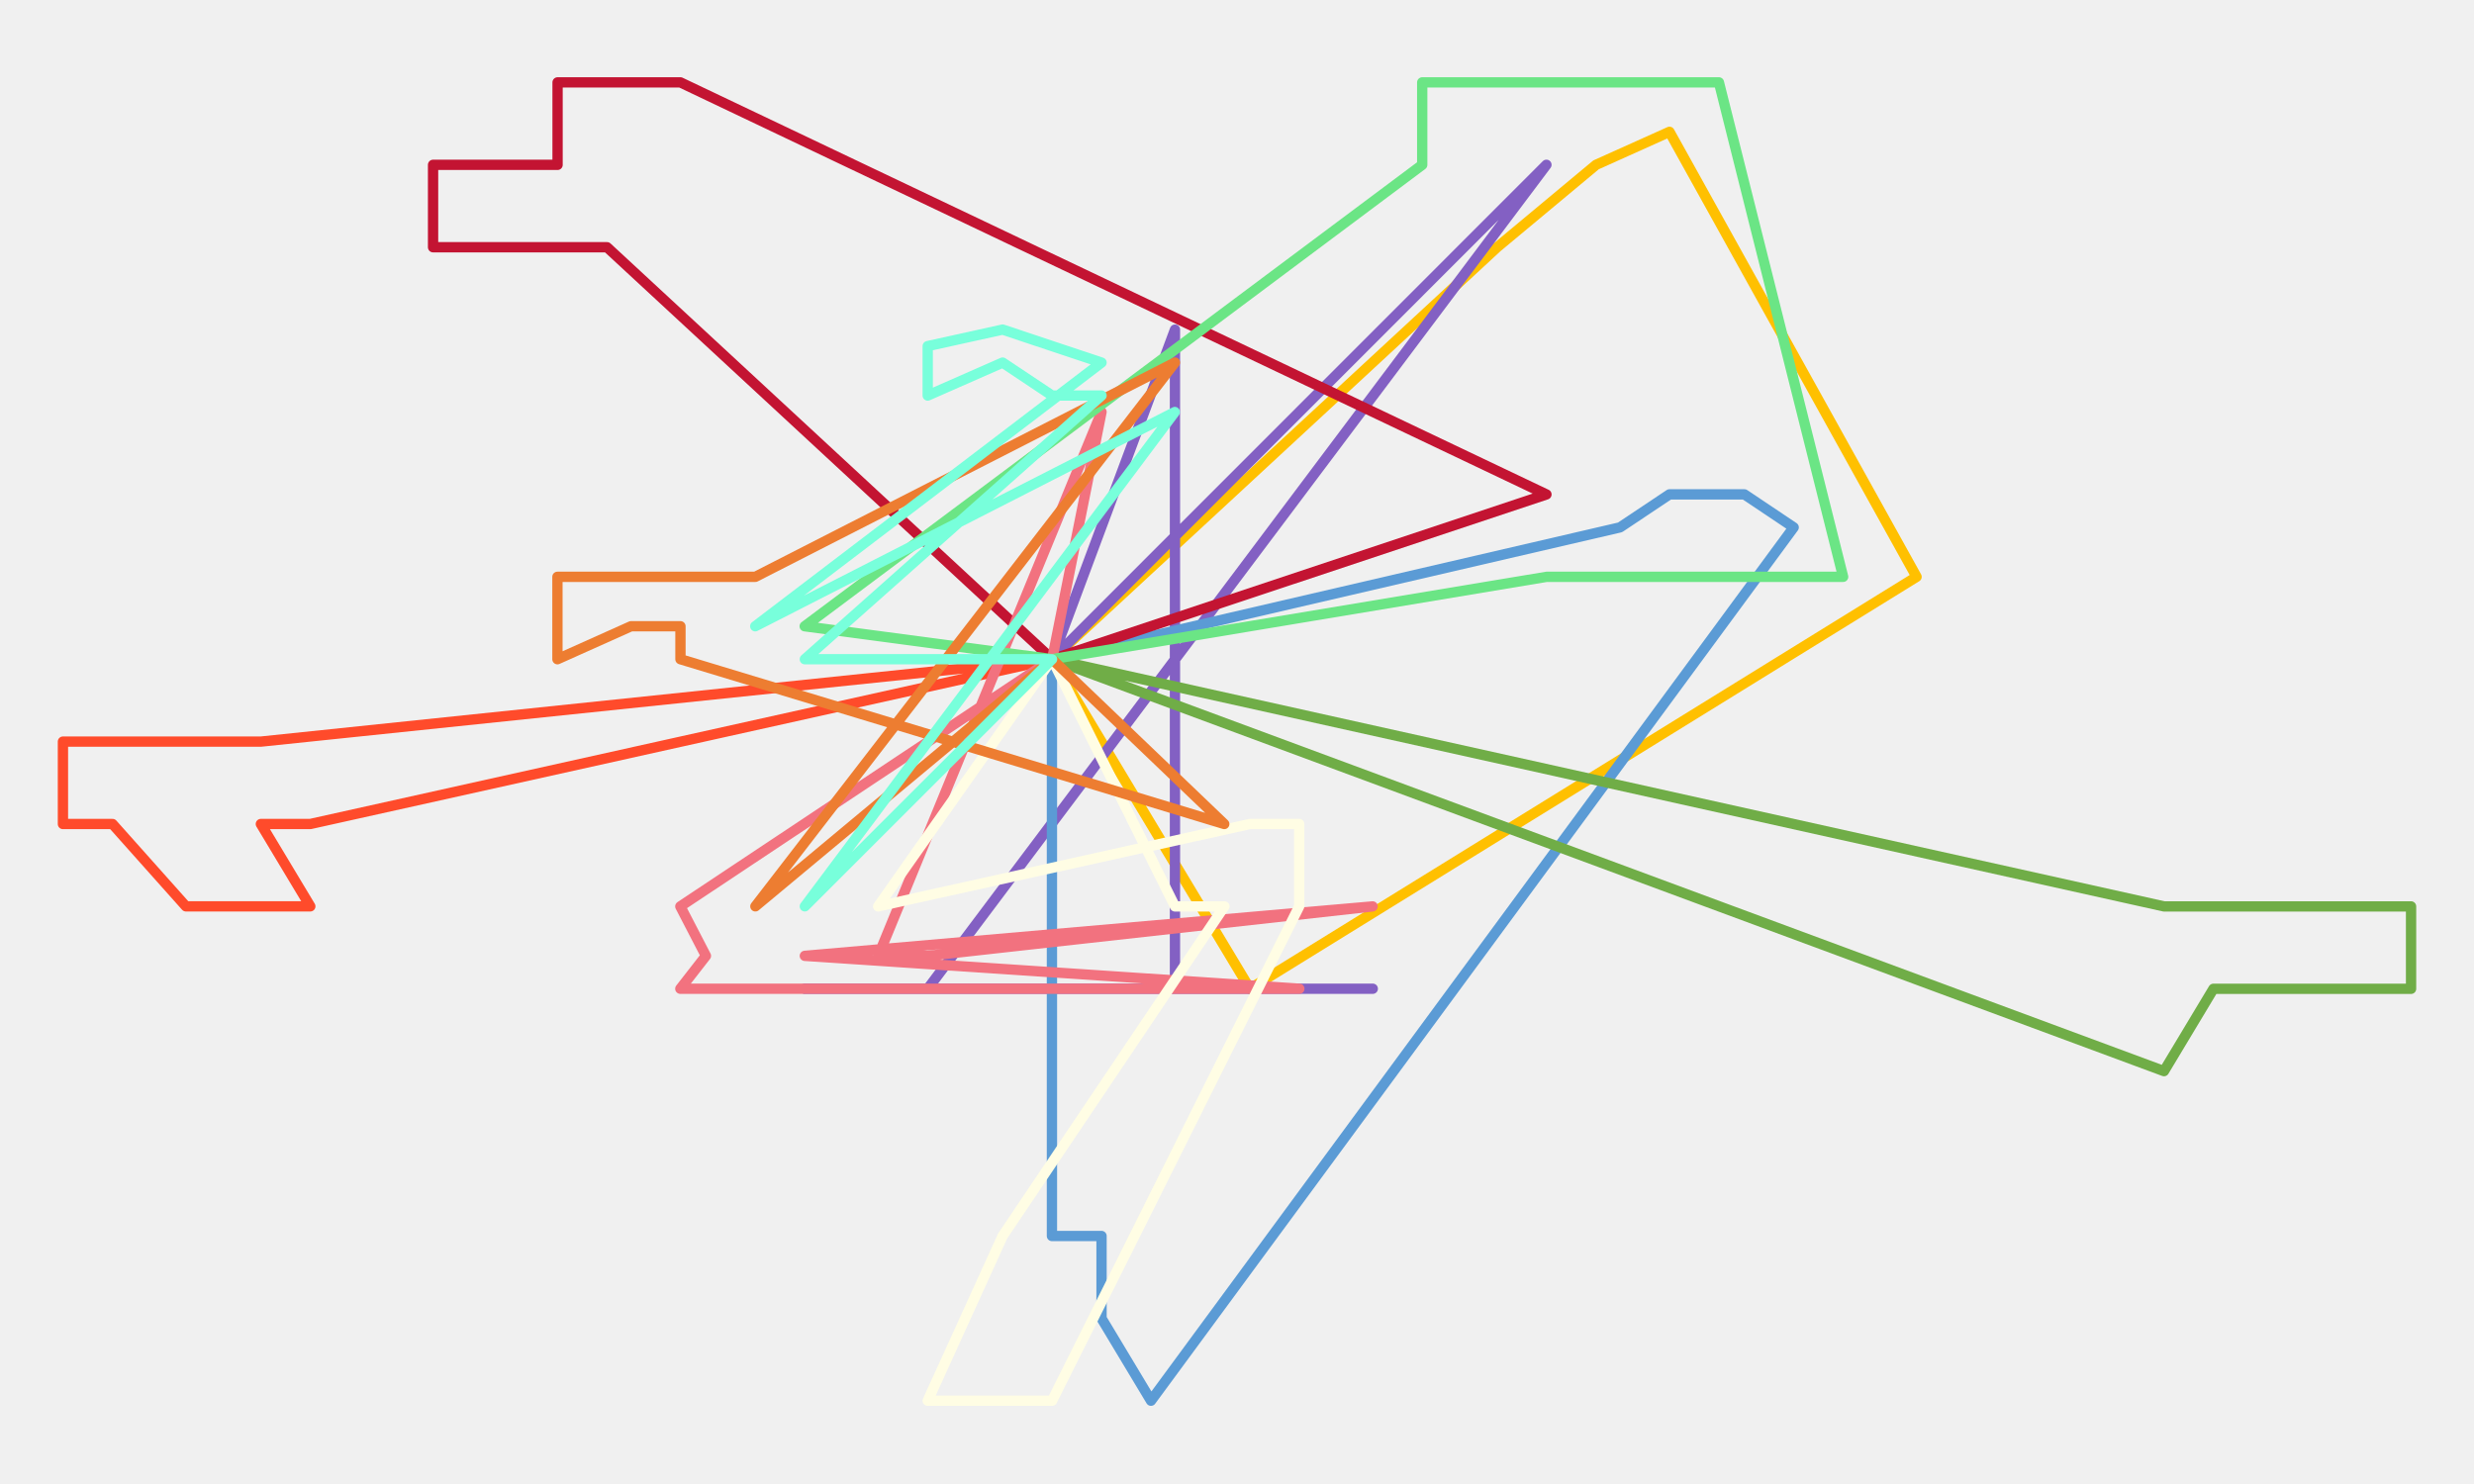
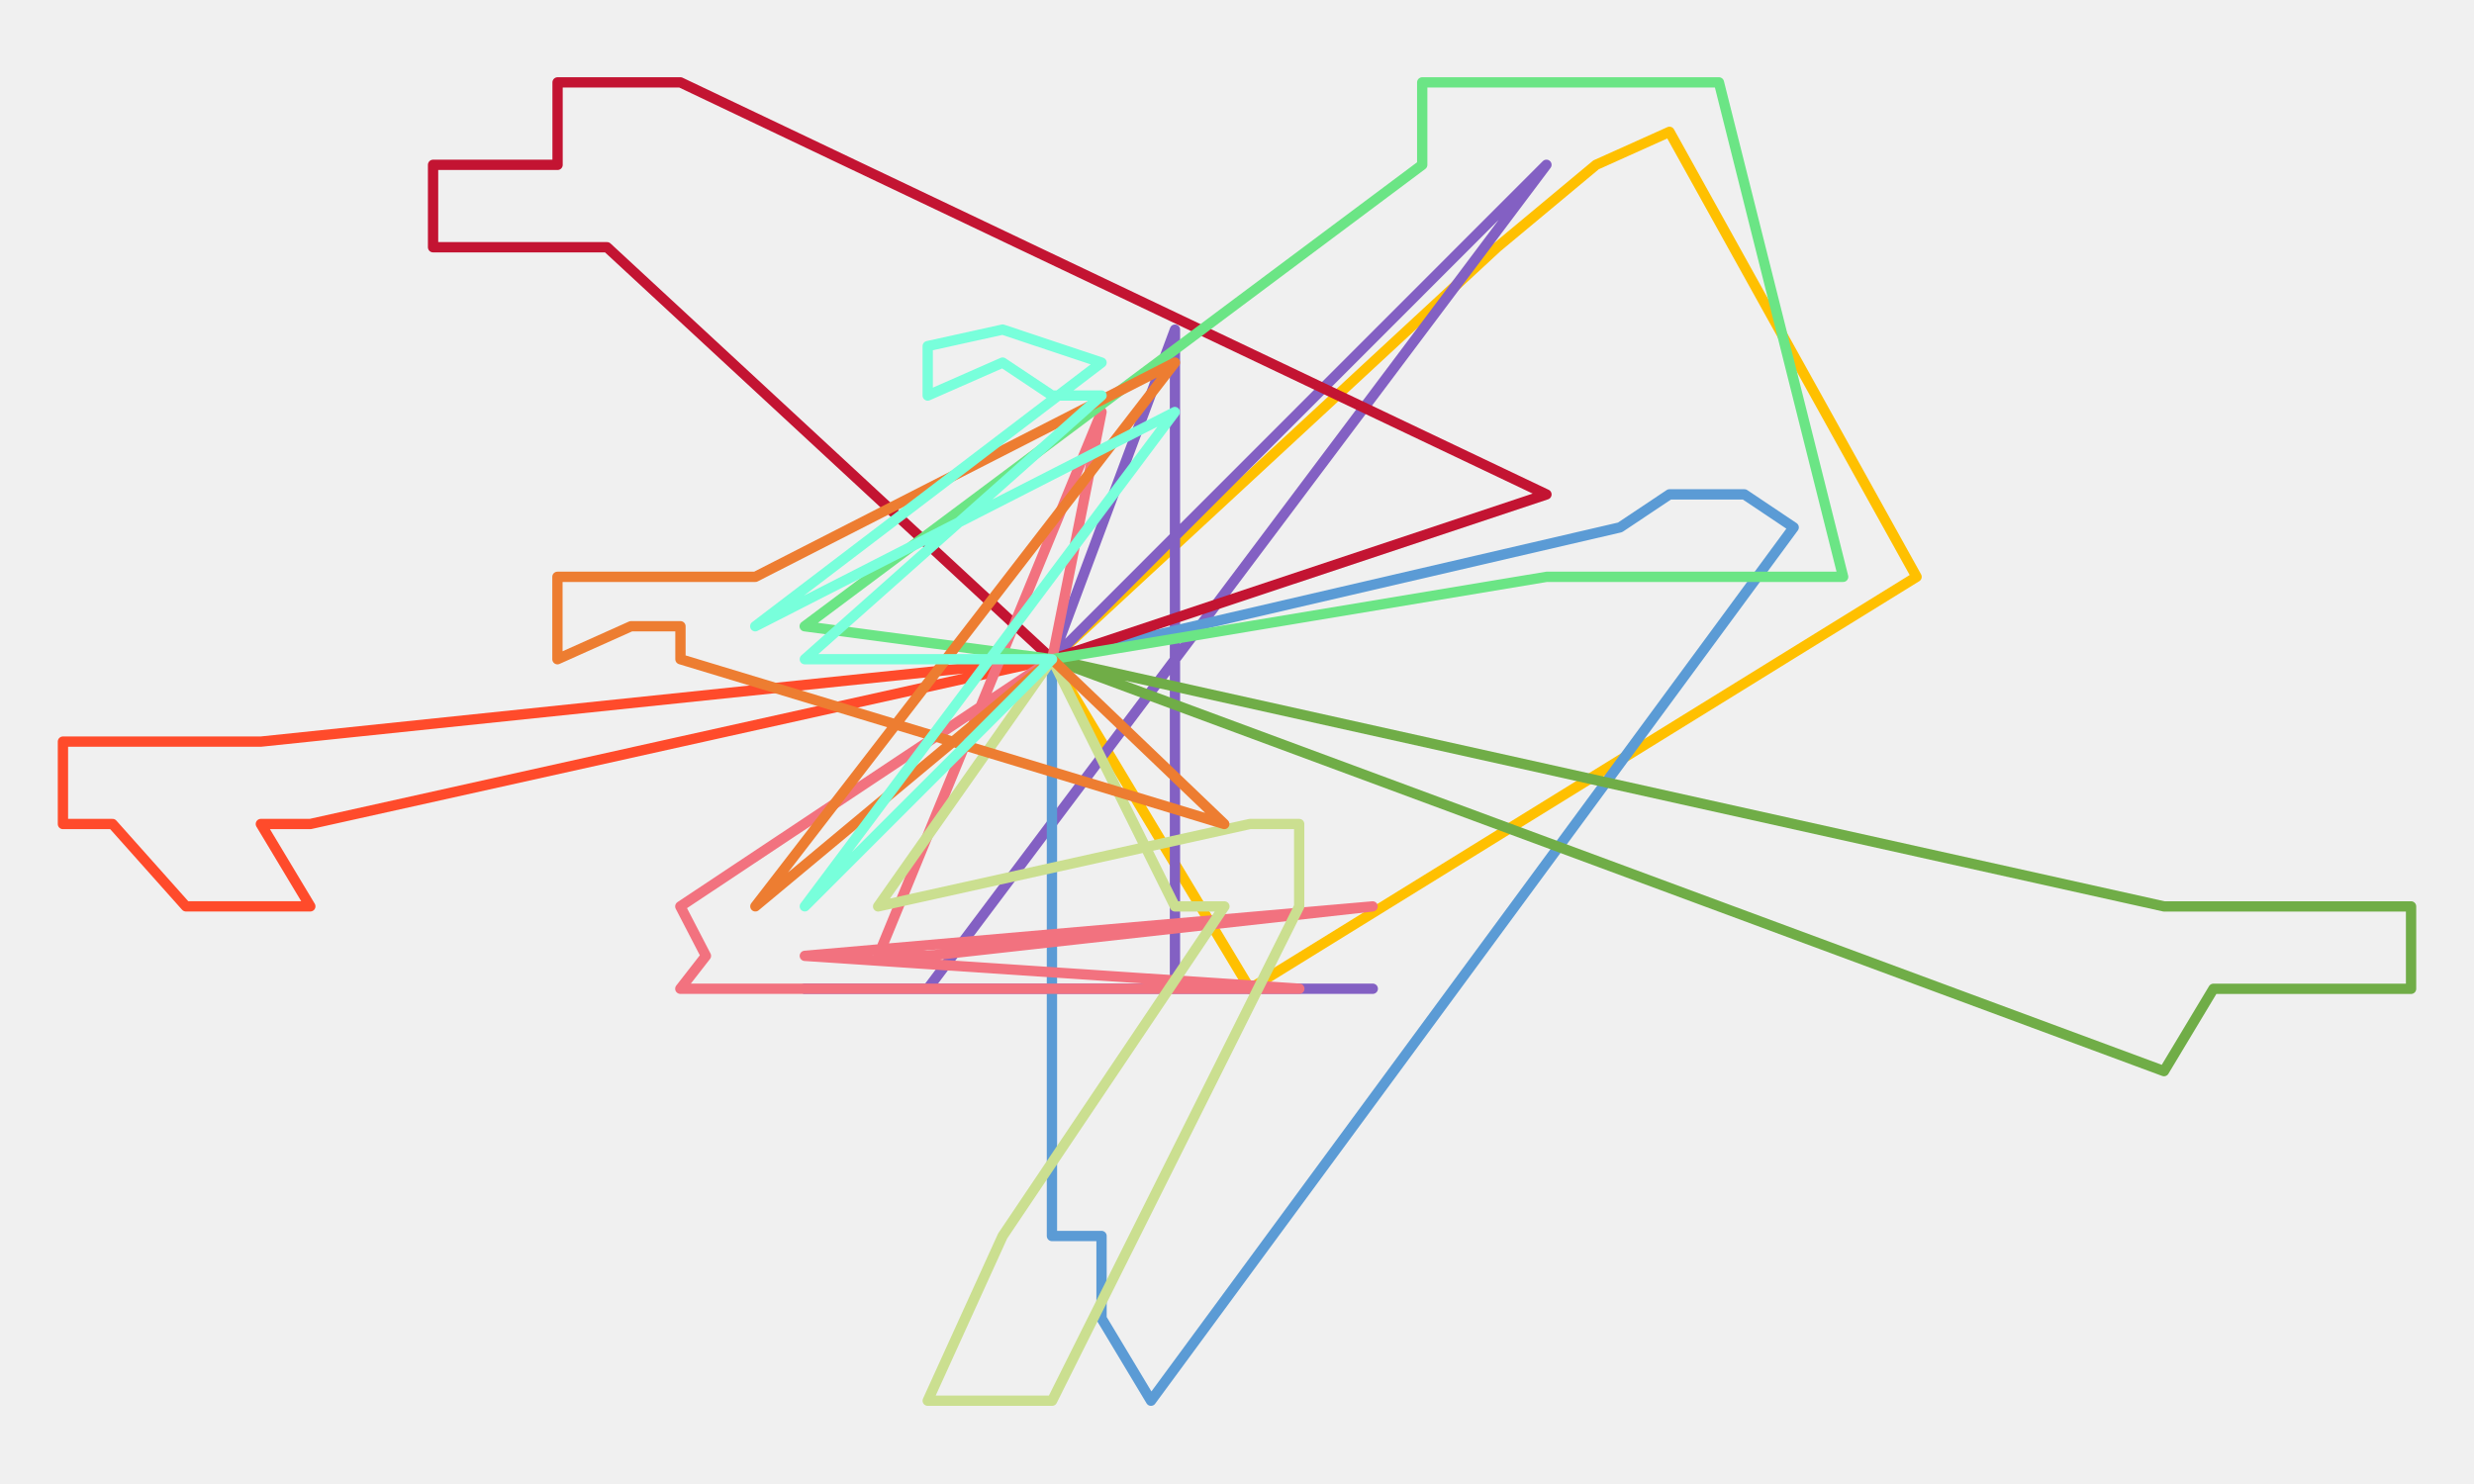
<svg xmlns="http://www.w3.org/2000/svg" width="1651" height="990" fill="none">
  <g clip-path="url(#clip0_622_56)">
    <mask id="mask0_622_56" style="mask-type:luminance" maskUnits="userSpaceOnUse" x="0" y="0" width="1651" height="990">
      <path d="M1650.5 0H0.5V990H1650.5V0Z" fill="white" />
    </mask>
    <g mask="url(#mask0_622_56)">
      <path d="M702 440.04L999.11 165.032L1065.11 110.03L1114.11 88L1279 385.04L834.1 660L702 440.04Z" stroke="#FFC000" stroke-width="6.875" stroke-miterlimit="10" stroke-linecap="round" stroke-linejoin="round" />
      <path d="M702.1 440.04L1032 110L619.1 660H570.1H916.11H537H784.1V220.03L702.1 440.04Z" stroke="#8360C3" stroke-width="6.875" stroke-miterlimit="10" stroke-linecap="round" stroke-linejoin="round" />
      <path d="M702 440.04V825.05H735.1V880.06L768.1 935L1197 352.04L1164.11 330H1114.11L1081.11 352.04L702 440.04Z" stroke="#5B9BD5" stroke-width="6.875" stroke-miterlimit="10" stroke-linecap="round" stroke-linejoin="round" />
      <path d="M702.1 440L405.09 165.032H339.09H289V110.03H372.09V55H405.09H454.09L1032 330.04L702.1 440Z" stroke="#C31432" stroke-width="6.875" stroke-miterlimit="10" stroke-linecap="round" stroke-linejoin="round" />
      <path d="M702 440L207.08 550.04H174.08L207.08 605H124.08L75.08 550.04H42V495.04H124.08H174.08L702 440Z" stroke="#FF4B2B" stroke-width="6.875" stroke-miterlimit="10" stroke-linecap="round" stroke-linejoin="round" />
      <path d="M702 440L1444.12 605.05H1494.13H1527.13H1609V660.05H1560.13H1494.13H1477.12L1444.12 715L702 440Z" stroke="#70AD47" stroke-width="6.875" stroke-miterlimit="10" stroke-linecap="round" stroke-linejoin="round" />
      <path d="M702.1 440.04L735.1 275L586.1 638.05H619.1L916 605.05L537.09 638.05L867.1 660H504.09H454L471.09 638.05L454 605.05L702.1 440.04Z" stroke="#F2727F" stroke-width="6.875" stroke-miterlimit="10" stroke-linecap="round" stroke-linejoin="round" />
-       <path d="M702.1 440L586 605.05L834.1 550.04H867V605.05L702.1 935H669.1H619.1L669.1 825.05L817.1 605.05H784.1L702.1 440Z" stroke="#FFFDE4" stroke-width="6.875" stroke-miterlimit="10" stroke-linecap="round" stroke-linejoin="round" />
+       <path d="M702.1 440L586 605.05L834.1 550.04H867V605.05L702.1 935H669.1H619.1L669.1 825.05L817.1 605.05H784.1L702.1 440Z" stroke="#CBDF90" stroke-width="6.875" stroke-miterlimit="10" stroke-linecap="round" stroke-linejoin="round" />
      <path d="M702.1 440L1032.11 385.04H1114.11H1131.11H1230L1147.11 55H1114.11H1032.11H949.11V110.03L537 418.04L702.1 440Z" stroke="#6BE585" stroke-width="6.875" stroke-miterlimit="10" stroke-linecap="round" stroke-linejoin="round" />
      <path d="M702.1 440.04L817 550.04L454.09 440.04V418.04H421.09L372 440.04V385.04H421.09H454.09H504.09L784.1 242L504.09 605L702.1 440.04Z" stroke="#ED7D31" stroke-width="6.875" stroke-miterlimit="10" stroke-linecap="round" stroke-linejoin="round" />
      <path d="M702.1 440.04H537.09L735.1 264.03H702.1L669.1 242.03L619.1 264.03V231.03L669.1 220L702.1 231.03L735.1 242.03L504 418.04L784 275.04L537.09 605L702.1 440.04Z" stroke="#78FFDB" stroke-width="6.875" stroke-miterlimit="10" stroke-linecap="round" stroke-linejoin="round" />
    </g>
  </g>
  <defs>
    <clipPath id="clip0_622_56">
      <rect width="1650" height="990" fill="white" transform="translate(0.5)" />
    </clipPath>
  </defs>
</svg>
